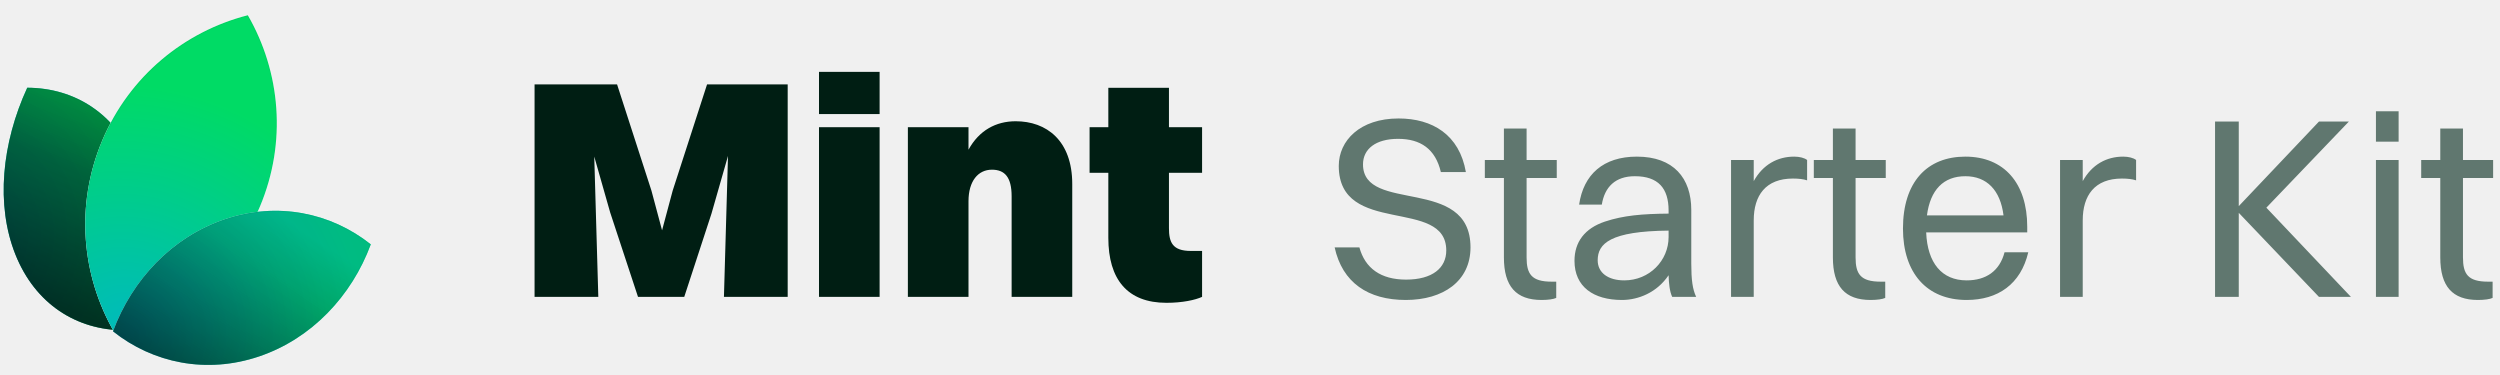
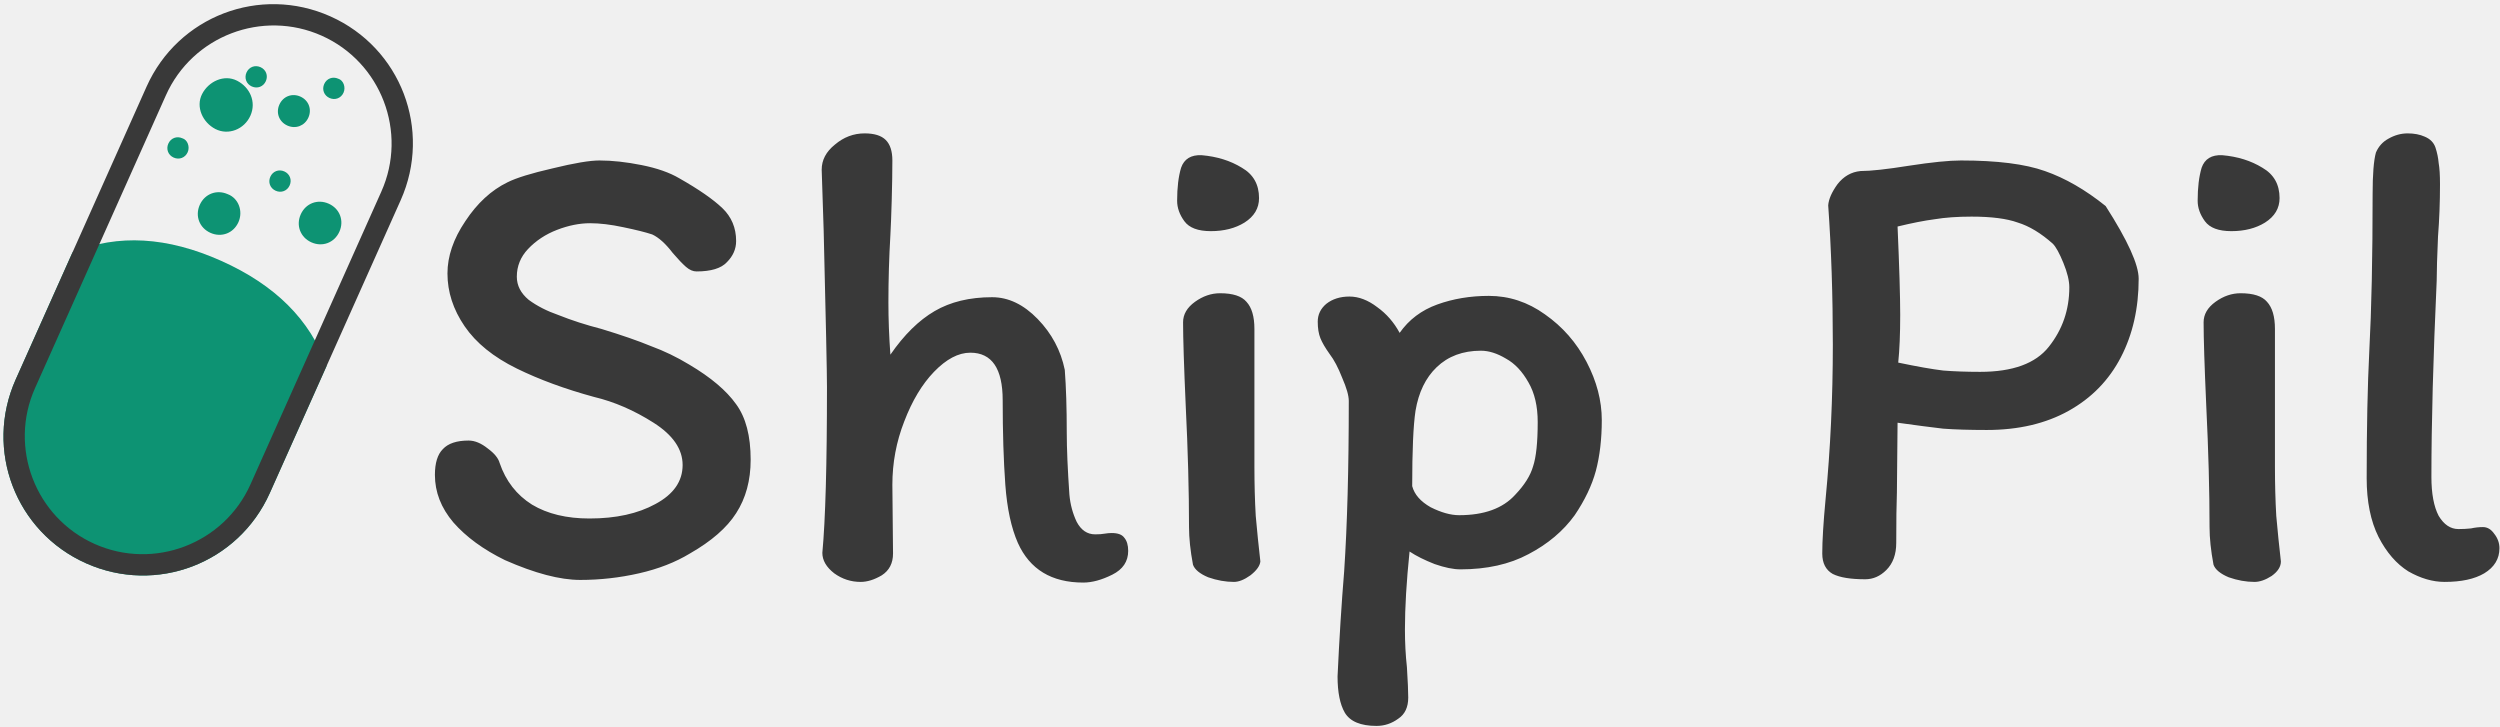
- <svg xmlns="http://www.w3.org/2000/svg" width="160" height="24" viewBox="0 0 160 24" fill="none">
-   <path d="M7.953 21.139C4.896 21.13 2.255 19.458 0.987 16.29C-0.28 13.121 0.109 9.163 1.744 5.615C4.801 5.624 7.442 7.296 8.71 10.465C9.977 13.633 9.588 17.591 7.953 21.139Z" fill="white" />
-   <path d="M7.953 21.139C4.896 21.13 2.255 19.458 0.987 16.29C-0.28 13.121 0.109 9.163 1.744 5.615C4.801 5.624 7.442 7.296 8.71 10.465C9.977 13.633 9.588 17.591 7.953 21.139Z" fill="url(#paint0_radial_115_86)" />
-   <path d="M7.953 21.139C4.896 21.13 2.255 19.458 0.987 16.29C-0.28 13.121 0.109 9.163 1.744 5.615C4.801 5.624 7.442 7.296 8.71 10.465C9.977 13.633 9.588 17.591 7.953 21.139Z" fill="black" fill-opacity="0.5" style="mix-blend-mode:hard-light" />
-   <path d="M7.953 21.139C4.896 21.13 2.255 19.458 0.987 16.29C-0.28 13.121 0.109 9.163 1.744 5.615C4.801 5.624 7.442 7.296 8.71 10.465C9.977 13.633 9.588 17.591 7.953 21.139Z" fill="url(#paint1_linear_115_86)" fill-opacity="0.5" style="mix-blend-mode:hard-light" />
-   <path d="M7.935 21.111C4.897 21.096 2.274 19.431 1.013 16.279C-0.248 13.124 0.136 9.182 1.762 5.643C4.8 5.659 7.423 7.324 8.684 10.476C9.945 13.63 9.561 17.572 7.935 21.111Z" stroke="url(#paint2_linear_115_86)" stroke-opacity="0.05" stroke-width="0.056" />
-   <path d="M7.31 21.257C11.354 20.221 14.884 17.375 16.628 13.236C18.373 9.097 17.945 4.587 15.86 0.976C11.816 2.012 8.287 4.858 6.542 8.998C4.797 13.137 5.225 17.646 7.31 21.257Z" fill="white" />
-   <path d="M7.31 21.257C11.354 20.221 14.884 17.375 16.628 13.236C18.373 9.097 17.945 4.587 15.86 0.976C11.816 2.012 8.287 4.858 6.542 8.998C4.797 13.137 5.225 17.646 7.31 21.257Z" fill="url(#paint3_radial_115_86)" />
-   <path d="M16.602 13.225C14.864 17.349 11.351 20.187 7.324 21.225C5.253 17.624 4.829 13.132 6.568 9.009C8.306 4.885 11.819 2.047 15.846 1.009C17.918 4.61 18.341 9.101 16.602 13.225Z" stroke="url(#paint4_linear_115_86)" stroke-opacity="0.05" stroke-width="0.056" />
-   <path d="M7.234 21.207C9.789 23.237 13.21 23.951 16.577 22.814C19.944 21.677 22.506 18.945 23.73 15.638C21.175 13.608 17.754 12.894 14.387 14.031C11.02 15.168 8.458 17.901 7.234 21.207Z" fill="white" />
-   <path d="M7.234 21.207C9.789 23.237 13.21 23.951 16.577 22.814C19.944 21.677 22.506 18.945 23.73 15.638C21.175 13.608 17.754 12.894 14.387 14.031C11.02 15.168 8.458 17.901 7.234 21.207Z" fill="url(#paint5_radial_115_86)" />
-   <path d="M7.234 21.207C9.789 23.237 13.21 23.951 16.577 22.814C19.944 21.677 22.506 18.945 23.73 15.638C21.175 13.608 17.754 12.894 14.387 14.031C11.02 15.168 8.458 17.901 7.234 21.207Z" fill="black" fill-opacity="0.2" style="mix-blend-mode:hard-light" />
-   <path d="M7.234 21.207C9.789 23.237 13.21 23.951 16.577 22.814C19.944 21.677 22.506 18.945 23.73 15.638C21.175 13.608 17.754 12.894 14.387 14.031C11.02 15.168 8.458 17.901 7.234 21.207Z" fill="url(#paint6_linear_115_86)" fill-opacity="0.5" style="mix-blend-mode:hard-light" />
-   <path d="M16.568 22.787C13.218 23.918 9.814 23.212 7.267 21.198C8.492 17.907 11.044 15.189 14.396 14.058C17.747 12.927 21.15 13.633 23.697 15.648C22.472 18.938 19.92 21.656 16.568 22.787Z" stroke="url(#paint7_linear_115_86)" stroke-opacity="0.05" stroke-width="0.056" />
-   <path d="M34.212 19V5.4H39.492L41.692 12.2L42.372 14.74L43.052 12.2L45.252 5.4H50.412V19H46.332L46.592 9.98L45.532 13.68L43.792 19H40.832L39.052 13.6L38.032 10.02L38.292 19H34.212ZM52.416 7.3V4.6H56.295V7.3H52.416ZM52.416 19V8.14H56.295V19H52.416ZM58.104 19V8.14H61.984V9.58C62.664 8.34 63.744 7.76 65.004 7.76C66.964 7.76 68.624 8.98 68.624 11.78V19H64.744V12.56C64.744 11.34 64.304 10.86 63.484 10.86C62.604 10.86 61.984 11.58 61.984 12.88V19H58.104ZM70.933 15.22V11.06H69.733V8.14H70.933V5.62H74.813V8.14H76.933V11.06H74.813V14.6C74.813 15.5 75.033 16.06 76.213 16.06H76.933V19C76.493 19.2 75.673 19.38 74.653 19.38C72.153 19.38 70.933 17.88 70.933 15.22Z" fill="#001E13" />
-   <path d="M87.232 10.519C87.232 13.687 94.112 11.229 94.112 15.832C94.112 17.994 92.364 19.198 89.971 19.198C87.562 19.198 85.912 18.093 85.417 15.832H87.001C87.364 17.169 88.371 17.895 89.987 17.895C91.671 17.895 92.561 17.152 92.561 16.03C92.561 12.598 85.681 15.155 85.681 10.618C85.681 9.001 87.034 7.582 89.509 7.582C91.671 7.582 93.403 8.621 93.816 11.014H92.215C91.868 9.529 90.912 8.886 89.476 8.886C88.057 8.886 87.232 9.529 87.232 10.519ZM96.25 16.476V11.393H95.029V10.239H96.25V8.226H97.702V10.239H99.632V11.393H97.702V16.476C97.702 17.532 98.015 18.026 99.302 18.026H99.599V19.066C99.434 19.148 99.071 19.198 98.659 19.198C97.025 19.198 96.25 18.323 96.25 16.476ZM102.516 13.093H101.064C101.345 11.162 102.615 10.024 104.76 10.024C107.103 10.024 108.242 11.393 108.242 13.44V16.888C108.242 17.895 108.324 18.521 108.555 19H107.021C106.856 18.654 106.806 18.142 106.79 17.614C106.047 18.72 104.859 19.198 103.803 19.198C101.988 19.198 100.767 18.357 100.767 16.69C100.767 15.486 101.427 14.611 102.714 14.182C103.902 13.786 105.107 13.687 106.79 13.671V13.473C106.79 12.053 106.13 11.278 104.628 11.278C103.374 11.278 102.698 11.971 102.516 13.093ZM102.252 16.657C102.252 17.465 102.929 17.944 103.952 17.944C105.569 17.944 106.79 16.674 106.79 15.172V14.759C103.061 14.793 102.252 15.585 102.252 16.657ZM110.787 19V10.239H112.239V11.591C112.833 10.519 113.774 10.024 114.83 10.024C115.176 10.024 115.49 10.107 115.655 10.239V11.542C115.407 11.46 115.094 11.427 114.747 11.427C112.998 11.427 112.239 12.515 112.239 14.1V19H110.787ZM117.305 16.476V11.393H116.084V10.239H117.305V8.226H118.757V10.239H120.688V11.393H118.757V16.476C118.757 17.532 119.071 18.026 120.358 18.026H120.655V19.066C120.49 19.148 120.127 19.198 119.714 19.198C118.081 19.198 117.305 18.323 117.305 16.476ZM129.809 16.145C129.33 18.192 127.862 19.198 125.865 19.198C123.324 19.198 121.79 17.482 121.79 14.627C121.79 11.658 123.324 10.024 125.783 10.024C128.258 10.024 129.743 11.723 129.743 14.512V14.875H123.275C123.357 16.838 124.281 17.944 125.865 17.944C127.103 17.944 127.977 17.35 128.291 16.145H129.809ZM125.783 11.278C124.38 11.278 123.539 12.152 123.324 13.786H128.225C128.027 12.169 127.152 11.278 125.783 11.278ZM131.843 19V10.239H133.295V11.591C133.889 10.519 134.829 10.024 135.885 10.024C136.232 10.024 136.545 10.107 136.71 10.239V11.542C136.463 11.46 136.149 11.427 135.803 11.427C134.054 11.427 133.295 12.515 133.295 14.1V19H131.843ZM141.763 19V7.78H143.281V13.192L148.413 7.78H150.327L145.047 13.291L150.459 19H148.413L143.281 13.621V19H141.763ZM152.06 9.067V7.12H153.512V9.067H152.06ZM152.06 19V10.239H153.512V19H152.06ZM156.178 16.476V11.393H154.957V10.239H156.178V8.226H157.63V10.239H159.56V11.393H157.63V16.476C157.63 17.532 157.943 18.026 159.23 18.026H159.527V19.066C159.362 19.148 158.999 19.198 158.587 19.198C156.953 19.198 156.178 18.323 156.178 16.476Z" fill="#002719" fill-opacity="0.6" />
-   <defs>
-     <radialGradient id="paint0_radial_115_86" cx="0" cy="0" r="1" gradientUnits="userSpaceOnUse" gradientTransform="translate(-3.00503 15.023) rotate(-10.029) scale(17.9572 17.784)">
-       <stop stop-color="#00B0BB" />
-       <stop offset="1" stop-color="#00DB65" />
-     </radialGradient>
-     <linearGradient id="paint1_linear_115_86" x1="7.39" y1="4.813" x2="1.63" y2="18.689" gradientUnits="userSpaceOnUse">
-       <stop stop-color="#18E299" />
-       <stop offset="1" />
-     </linearGradient>
-     <linearGradient id="paint2_linear_115_86" x1="7.948" y1="8.016" x2="1.761" y2="18.746" gradientUnits="userSpaceOnUse">
-       <stop />
-       <stop offset="1" stop-opacity="0" />
-     </linearGradient>
-     <radialGradient id="paint3_radial_115_86" cx="0" cy="0" r="1" gradientUnits="userSpaceOnUse" gradientTransform="translate(8.11404 20.8822) rotate(-75.7542) scale(21.6246 23.7772)">
-       <stop stop-color="#00BBBB" />
-       <stop offset="0.713" stop-color="#00DB65" />
-     </radialGradient>
-     <linearGradient id="paint4_linear_115_86" x1="7.602" y1="5.871" x2="15.556" y2="16.372" gradientUnits="userSpaceOnUse">
-       <stop />
-       <stop offset="1" stop-opacity="0" />
-     </linearGradient>
-     <radialGradient id="paint5_radial_115_86" cx="0" cy="0" r="1" gradientUnits="userSpaceOnUse" gradientTransform="translate(7.84537 21.5181) rotate(-20.3525) scale(18.5603 17.32)">
-       <stop stop-color="#00B0BB" />
-       <stop offset="1" stop-color="#00DB65" />
-     </radialGradient>
-     <linearGradient id="paint6_linear_115_86" x1="16.808" y1="13.007" x2="10.041" y2="22.994" gradientUnits="userSpaceOnUse">
-       <stop stop-color="#00B1BC" />
-       <stop offset="1" />
-     </linearGradient>
-     <linearGradient id="paint7_linear_115_86" x1="16.808" y1="13.007" x2="14.169" y2="23.841" gradientUnits="userSpaceOnUse">
-       <stop />
-       <stop offset="1" stop-opacity="0" />
-     </linearGradient>
-   </defs>
+ <svg xmlns="http://www.w3.org/2000/svg" width="492" height="143" viewBox="0 0 492 143" fill="none">
+   <path d="M3.092 74.671L14.268 49.667C23.238 46.014 32.924 46.593 43.523 51.331C54.123 56.068 61.015 62.899 64.275 72.019L53.1 97.023C46.904 110.884 30.781 117.046 16.92 110.851C3.059 104.656 -3.103 88.532 3.092 74.671Z" fill="#0D9373" />
+   <path d="M6.897 76.372C1.673 88.058 6.934 101.822 18.621 107.046C30.307 112.269 44.071 107.009 49.295 95.322L75.048 37.704C80.271 26.018 75.01 12.254 63.324 7.03C51.637 1.807 37.873 7.068 32.65 18.754L6.897 76.372ZM3.092 74.671L28.845 17.053C35.04 3.193 51.164 -2.97 65.025 3.225C78.885 9.421 85.048 25.544 78.853 39.405L53.1 97.023C46.904 110.884 30.781 117.046 16.92 110.851C3.059 104.655 -3.103 88.532 3.092 74.671Z" fill="#393939" />
+   <path d="M46.925 43.721C45.953 45.895 43.593 46.797 41.419 45.825C39.245 44.853 38.343 42.494 39.315 40.319C40.286 38.145 42.646 37.243 44.82 38.215C46.919 38.99 47.896 41.547 46.925 43.721ZM66.794 45.591C65.823 47.766 63.463 48.667 61.289 47.696C59.114 46.724 58.213 44.364 59.184 42.19C60.156 40.016 62.516 39.114 64.69 40.086C66.864 41.057 67.766 43.417 66.794 45.591ZM60.691 23.135C59.962 24.766 58.192 25.442 56.561 24.714C54.931 23.985 54.254 22.215 54.983 20.584C55.712 18.954 57.482 18.277 59.112 19.006C60.743 19.735 61.419 21.505 60.691 23.135ZM67.608 18.238C67.122 19.325 65.942 19.776 64.855 19.29C63.768 18.804 63.317 17.625 63.803 16.538C64.288 15.45 65.468 14.999 66.555 15.485C67.567 15.775 68.093 17.151 67.608 18.238ZM52.318 15.969C51.832 17.056 50.652 17.507 49.565 17.021C48.478 16.536 48.027 15.356 48.513 14.269C48.999 13.181 50.178 12.731 51.266 13.216C52.353 13.702 52.804 14.882 52.318 15.969ZM57.005 36.488C56.519 37.575 55.339 38.026 54.252 37.54C53.165 37.054 52.714 35.874 53.2 34.787C53.686 33.7 54.866 33.249 55.953 33.735C57.04 34.221 57.491 35.401 57.005 36.488ZM36.933 29.962C36.447 31.049 35.268 31.5 34.181 31.014C33.093 30.528 32.643 29.349 33.129 28.261C33.614 27.174 34.794 26.723 35.881 27.209C36.893 27.498 37.419 28.875 36.933 29.962ZM49.281 22.764C48.066 25.482 44.92 26.684 42.399 25.394C39.878 24.104 38.479 21.033 39.769 18.512C41.058 15.991 44.129 14.592 46.651 15.882C49.172 17.172 50.496 20.046 49.281 22.764Z" fill="#0D9373" />
+   <path d="M147.73 90.47C147.73 94.543 146.777 98.053 144.87 101C143.05 103.86 140.017 106.503 135.77 108.93C132.91 110.663 129.573 111.963 125.76 112.83C121.947 113.697 118.09 114.13 114.19 114.13C110.203 114.13 105.263 112.83 99.37 110.23C95.123 108.15 91.743 105.68 89.23 102.82C86.803 99.96 85.59 96.84 85.59 93.46C85.59 91.12 86.11 89.43 87.15 88.39C88.19 87.263 89.88 86.7 92.22 86.7C93.433 86.7 94.69 87.22 95.99 88.26C97.29 89.213 98.07 90.167 98.33 91.12C99.543 94.673 101.667 97.403 104.7 99.31C107.733 101.13 111.503 102.04 116.01 102.04C121.21 102.04 125.543 101.087 129.01 99.18C132.563 97.273 134.34 94.717 134.34 91.51C134.34 88.39 132.433 85.617 128.62 83.19C124.807 80.763 120.907 79.073 116.92 78.12C111.2 76.56 106.13 74.697 101.71 72.53C97.117 70.277 93.693 67.503 91.44 64.21C89.187 60.917 88.06 57.45 88.06 53.81C88.06 50.43 89.23 47.007 91.57 43.54C93.91 39.987 96.683 37.43 99.89 35.87C101.623 35.003 104.57 34.093 108.73 33.14C112.977 32.1 116.053 31.58 117.96 31.58C120.473 31.58 123.247 31.883 126.28 32.49C129.313 33.097 131.783 33.963 133.69 35.09C137.503 37.257 140.32 39.207 142.14 40.94C143.96 42.673 144.87 44.84 144.87 47.44C144.87 49 144.263 50.387 143.05 51.6C141.923 52.813 139.93 53.42 137.07 53.42C136.377 53.42 135.683 53.117 134.99 52.51C134.297 51.903 133.43 50.993 132.39 49.78C131.003 47.96 129.66 46.747 128.36 46.14C127.06 45.707 125.153 45.23 122.64 44.71C120.213 44.19 118.047 43.93 116.14 43.93C114.06 43.93 111.893 44.363 109.64 45.23C107.387 46.097 105.48 47.353 103.92 49C102.447 50.56 101.71 52.38 101.71 54.46C101.71 56.193 102.49 57.71 104.05 59.01C105.697 60.223 107.647 61.22 109.9 62C112.5 63.04 115.317 63.95 118.35 64.73C122.337 65.943 125.587 67.07 128.1 68.11C130.7 69.063 133.213 70.277 135.64 71.75C139.887 74.263 142.963 76.863 144.87 79.55C146.777 82.15 147.73 85.79 147.73 90.47ZM175.618 31.58C175.618 33.833 175.575 36.477 175.488 39.51C175.401 42.457 175.315 44.71 175.228 46.27C174.968 50.69 174.838 55.11 174.838 59.53C174.838 62.823 174.968 66.247 175.228 69.8C177.915 65.9 180.818 63.04 183.938 61.22C187.058 59.4 190.828 58.49 195.248 58.49C198.455 58.49 201.445 59.92 204.218 62.78C206.991 65.64 208.768 68.977 209.548 72.79C209.808 76.17 209.938 80.287 209.938 85.14C209.938 88.26 210.111 92.333 210.458 97.36C210.631 99.267 211.108 101.043 211.888 102.69C212.755 104.337 213.968 105.16 215.528 105.16C216.308 105.16 216.915 105.117 217.348 105.03C217.868 104.943 218.345 104.9 218.778 104.9C219.991 104.9 220.815 105.203 221.248 105.81C221.768 106.417 222.028 107.283 222.028 108.41C222.028 110.49 220.988 112.05 218.908 113.09C216.828 114.13 214.921 114.65 213.188 114.65C206.948 114.65 202.658 112.05 200.318 106.85C199.018 103.903 198.195 100.09 197.848 95.41C197.501 90.643 197.328 85.097 197.328 78.77C197.328 72.53 195.205 69.41 190.958 69.41C188.618 69.41 186.235 70.667 183.808 73.18C181.468 75.607 179.518 78.857 177.958 82.93C176.398 86.917 175.618 91.077 175.618 95.41L175.748 108.93C175.748 110.837 175.011 112.267 173.538 113.22C172.065 114.087 170.678 114.52 169.378 114.52C167.471 114.52 165.738 113.957 164.178 112.83C162.618 111.617 161.838 110.273 161.838 108.8C162.445 102.3 162.748 91.423 162.748 76.17C162.748 73.397 162.531 63.127 162.098 45.36L161.708 33.4C161.708 31.493 162.575 29.847 164.308 28.46C166.041 26.987 167.991 26.25 170.158 26.25C172.065 26.25 173.451 26.683 174.318 27.55C175.185 28.417 175.618 29.76 175.618 31.58ZM236.469 30.54C239.503 30.8 242.146 31.623 244.399 33.01C246.653 34.31 247.779 36.303 247.779 38.99C247.779 40.983 246.826 42.587 244.919 43.8C243.099 44.927 240.889 45.49 238.289 45.49C235.776 45.49 234.043 44.84 233.089 43.54C232.136 42.24 231.659 40.897 231.659 39.51C231.659 36.91 231.919 34.743 232.439 33.01C233.046 31.277 234.389 30.453 236.469 30.54ZM246.869 88.13V91.9C246.869 95.28 246.956 98.487 247.129 101.52C247.389 104.467 247.693 107.457 248.039 110.49C247.953 111.357 247.303 112.267 246.089 113.22C244.876 114.087 243.793 114.52 242.839 114.52C241.193 114.52 239.503 114.217 237.769 113.61C236.123 112.917 235.126 112.093 234.779 111.14C234.259 108.367 233.999 105.897 233.999 103.73C233.999 96.623 233.783 88.65 233.349 79.81C233.003 72.01 232.829 66.55 232.829 63.43C232.829 61.87 233.609 60.527 235.169 59.4C236.729 58.273 238.376 57.71 240.109 57.71C242.623 57.71 244.356 58.273 245.309 59.4C246.349 60.527 246.869 62.303 246.869 64.73V88.13ZM261.671 69.67C260.804 68.457 260.198 67.417 259.851 66.55C259.504 65.683 259.331 64.6 259.331 63.3C259.331 61.913 259.894 60.743 261.021 59.79C262.234 58.837 263.751 58.36 265.571 58.36C267.391 58.36 269.211 59.053 271.031 60.44C272.851 61.74 274.324 63.43 275.451 65.51C277.271 62.91 279.741 61.047 282.861 59.92C285.981 58.793 289.361 58.23 293.001 58.23C296.988 58.23 300.671 59.443 304.051 61.87C307.518 64.297 310.248 67.417 312.241 71.23C314.234 75.043 315.231 78.857 315.231 82.67C315.231 86.397 314.841 89.733 314.061 92.68C313.281 95.54 311.894 98.443 309.901 101.39C307.648 104.51 304.614 107.067 300.801 109.06C297.074 111.053 292.611 112.05 287.411 112.05C286.024 112.05 284.334 111.703 282.341 111.01C280.348 110.23 278.701 109.407 277.401 108.54C276.794 114.433 276.491 119.547 276.491 123.88C276.491 126.48 276.621 128.95 276.881 131.29C277.054 134.063 277.141 136.057 277.141 137.27C277.141 139.177 276.491 140.563 275.191 141.43C273.891 142.383 272.461 142.86 270.901 142.86C267.781 142.86 265.701 141.993 264.661 140.26C263.708 138.613 263.231 136.23 263.231 133.11C263.578 125.657 264.011 118.767 264.531 112.44C265.138 103.34 265.441 92.16 265.441 78.9C265.441 77.86 265.008 76.343 264.141 74.35C263.361 72.357 262.538 70.797 261.671 69.67ZM277.921 95.67C278.354 97.317 279.568 98.703 281.561 99.83C283.641 100.87 285.504 101.39 287.151 101.39C292.091 101.39 295.774 100.047 298.201 97.36C300.021 95.453 301.191 93.59 301.711 91.77C302.318 89.95 302.621 87.047 302.621 83.06C302.621 79.94 302.014 77.34 300.801 75.26C299.588 73.093 298.114 71.533 296.381 70.58C294.648 69.54 293.001 69.02 291.441 69.02C287.888 69.02 284.984 70.103 282.731 72.27C280.564 74.35 279.178 77.21 278.571 80.85C278.138 83.71 277.921 88.65 277.921 95.67ZM390.991 84.62C387.611 84.62 384.751 84.533 382.411 84.36C380.158 84.1 377.168 83.71 373.441 83.19L373.311 96.84C373.225 99.18 373.181 102.517 373.181 106.85C373.181 109.103 372.531 110.88 371.231 112.18C370.018 113.393 368.631 114 367.071 114C364.211 114 362.088 113.653 360.701 112.96C359.315 112.18 358.621 110.837 358.621 108.93C358.621 106.417 358.838 102.863 359.271 98.27C360.225 88.39 360.701 78.25 360.701 67.85C360.701 58.143 360.398 49 359.791 40.42C359.878 39.207 360.485 37.82 361.611 36.26C362.825 34.7 364.341 33.833 366.161 33.66C368.155 33.66 371.318 33.313 375.651 32.62C380.158 31.927 383.581 31.58 385.921 31.58C393.028 31.58 398.531 32.273 402.431 33.66C406.418 35.047 410.405 37.343 414.391 40.55C418.725 47.31 420.891 52.077 420.891 54.85C420.891 60.657 419.721 65.813 417.381 70.32C415.041 74.827 411.618 78.337 407.111 80.85C402.605 83.363 397.231 84.62 390.991 84.62ZM388.001 42.63C385.228 42.63 382.801 42.803 380.721 43.15C378.728 43.41 376.301 43.887 373.441 44.58C373.788 52.553 373.961 58.36 373.961 62C373.961 65.727 373.831 68.847 373.571 71.36C377.298 72.14 380.245 72.66 382.411 72.92C384.578 73.093 387.005 73.18 389.691 73.18C396.105 73.18 400.611 71.533 403.211 68.24C405.898 64.86 407.241 60.96 407.241 56.54C407.241 55.24 406.851 53.637 406.071 51.73C405.291 49.823 404.598 48.567 403.991 47.96C401.651 45.88 399.355 44.493 397.101 43.8C394.935 43.02 391.901 42.63 388.001 42.63ZM437.309 30.54C440.342 30.8 442.986 31.623 445.239 33.01C447.492 34.31 448.619 36.303 448.619 38.99C448.619 40.983 447.666 42.587 445.759 43.8C443.939 44.927 441.729 45.49 439.129 45.49C436.616 45.49 434.882 44.84 433.929 43.54C432.976 42.24 432.499 40.897 432.499 39.51C432.499 36.91 432.759 34.743 433.279 33.01C433.886 31.277 435.229 30.453 437.309 30.54ZM447.709 88.13V91.9C447.709 95.28 447.796 98.487 447.969 101.52C448.229 104.467 448.532 107.457 448.879 110.49C448.879 111.53 448.272 112.483 447.059 113.35C445.846 114.13 444.719 114.52 443.679 114.52C442.032 114.52 440.342 114.217 438.609 113.61C436.962 112.917 435.966 112.093 435.619 111.14C435.099 108.367 434.839 105.897 434.839 103.73C434.839 96.623 434.622 88.65 434.189 79.81C433.842 72.01 433.669 66.55 433.669 63.43C433.669 61.87 434.449 60.527 436.009 59.4C437.569 58.273 439.216 57.71 440.949 57.71C443.462 57.71 445.196 58.273 446.149 59.4C447.189 60.527 447.709 62.303 447.709 64.73V88.13ZM478.501 93.85C478.501 97.143 478.977 99.7 479.931 101.52C480.971 103.253 482.271 104.12 483.831 104.12C484.697 104.12 485.521 104.077 486.301 103.99C487.081 103.817 487.861 103.73 488.641 103.73C489.507 103.73 490.244 104.163 490.851 105.03C491.544 105.897 491.891 106.85 491.891 107.89C491.891 109.97 490.894 111.617 488.901 112.83C486.994 113.957 484.394 114.52 481.101 114.52C478.761 114.52 476.377 113.827 473.951 112.44C471.611 110.967 469.661 108.713 468.101 105.68C466.541 102.56 465.761 98.703 465.761 94.11C465.761 84.23 465.934 75.867 466.281 69.02C466.714 60.873 466.931 50.603 466.931 38.21C466.931 34.31 467.147 31.58 467.581 30.02C468.101 28.807 468.924 27.897 470.051 27.29C471.264 26.597 472.521 26.25 473.821 26.25C475.121 26.25 476.247 26.467 477.201 26.9C478.241 27.333 478.934 28.027 479.281 28.98C479.627 30.02 479.844 31.06 479.931 32.1C480.104 33.053 480.191 34.44 480.191 36.26C480.191 39.813 480.061 43.237 479.801 46.53C479.627 50.517 479.541 53.42 479.541 55.24C478.847 70.493 478.501 83.363 478.501 93.85Z" fill="#393939" />
</svg>
